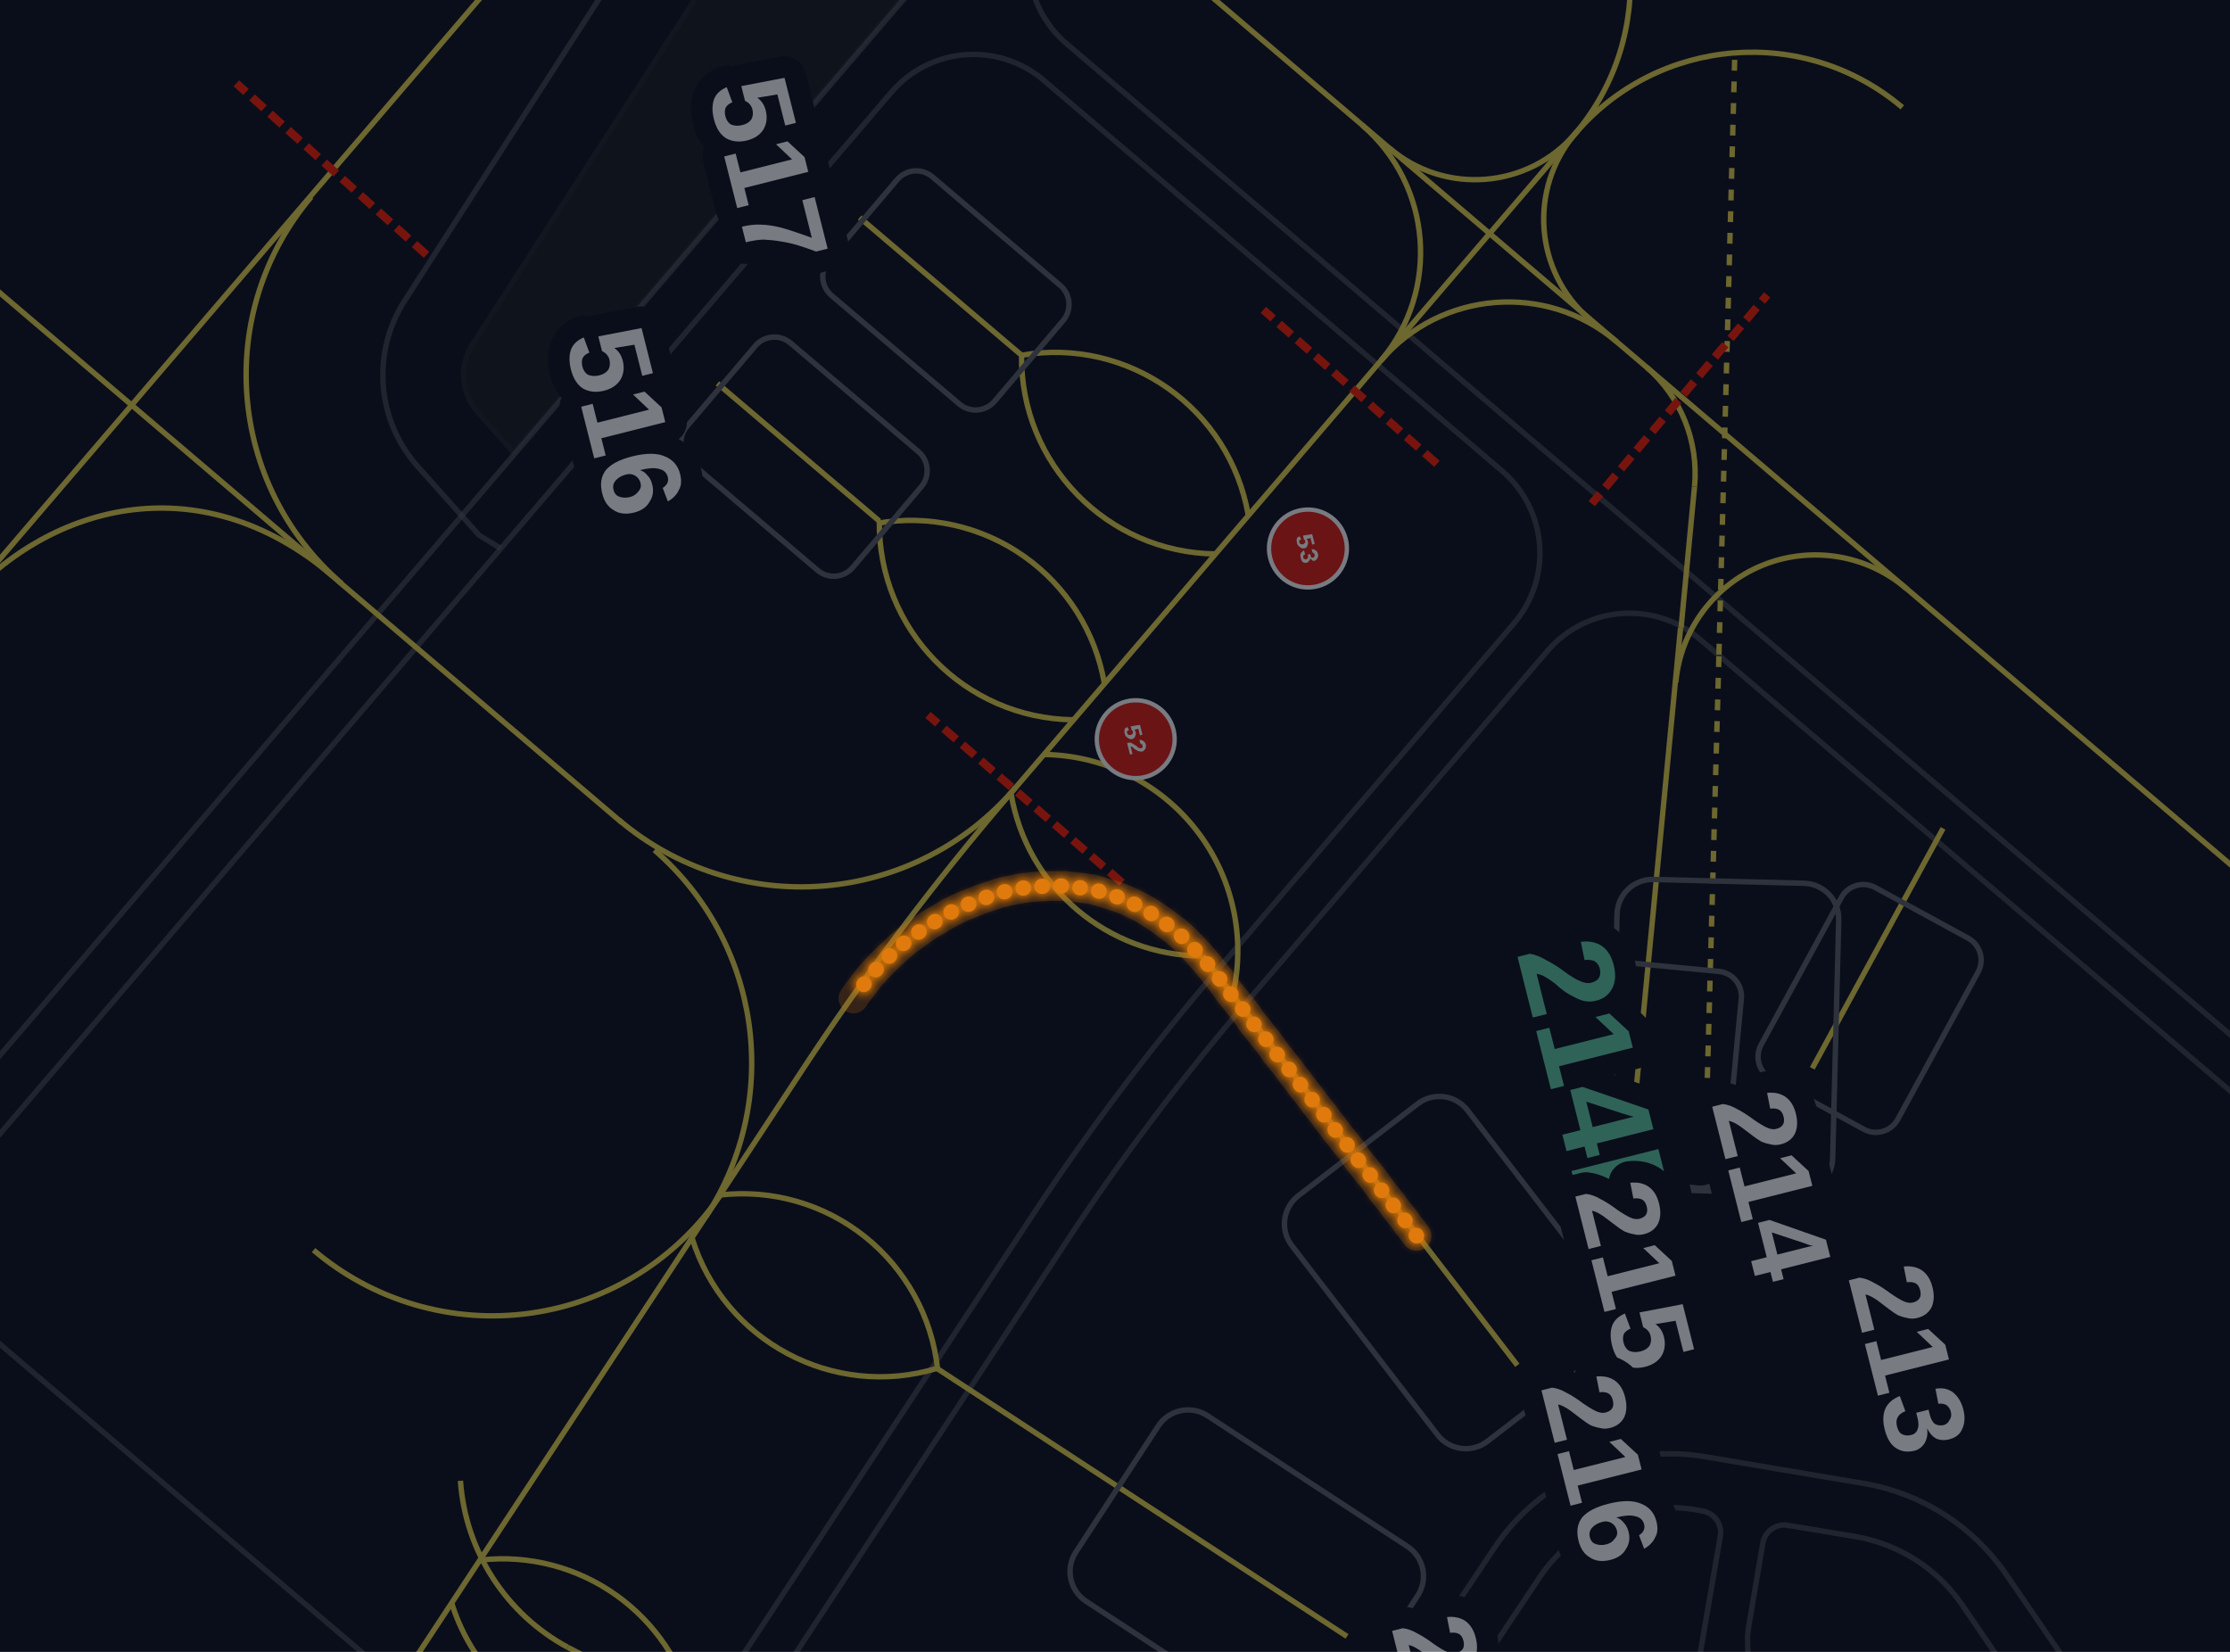
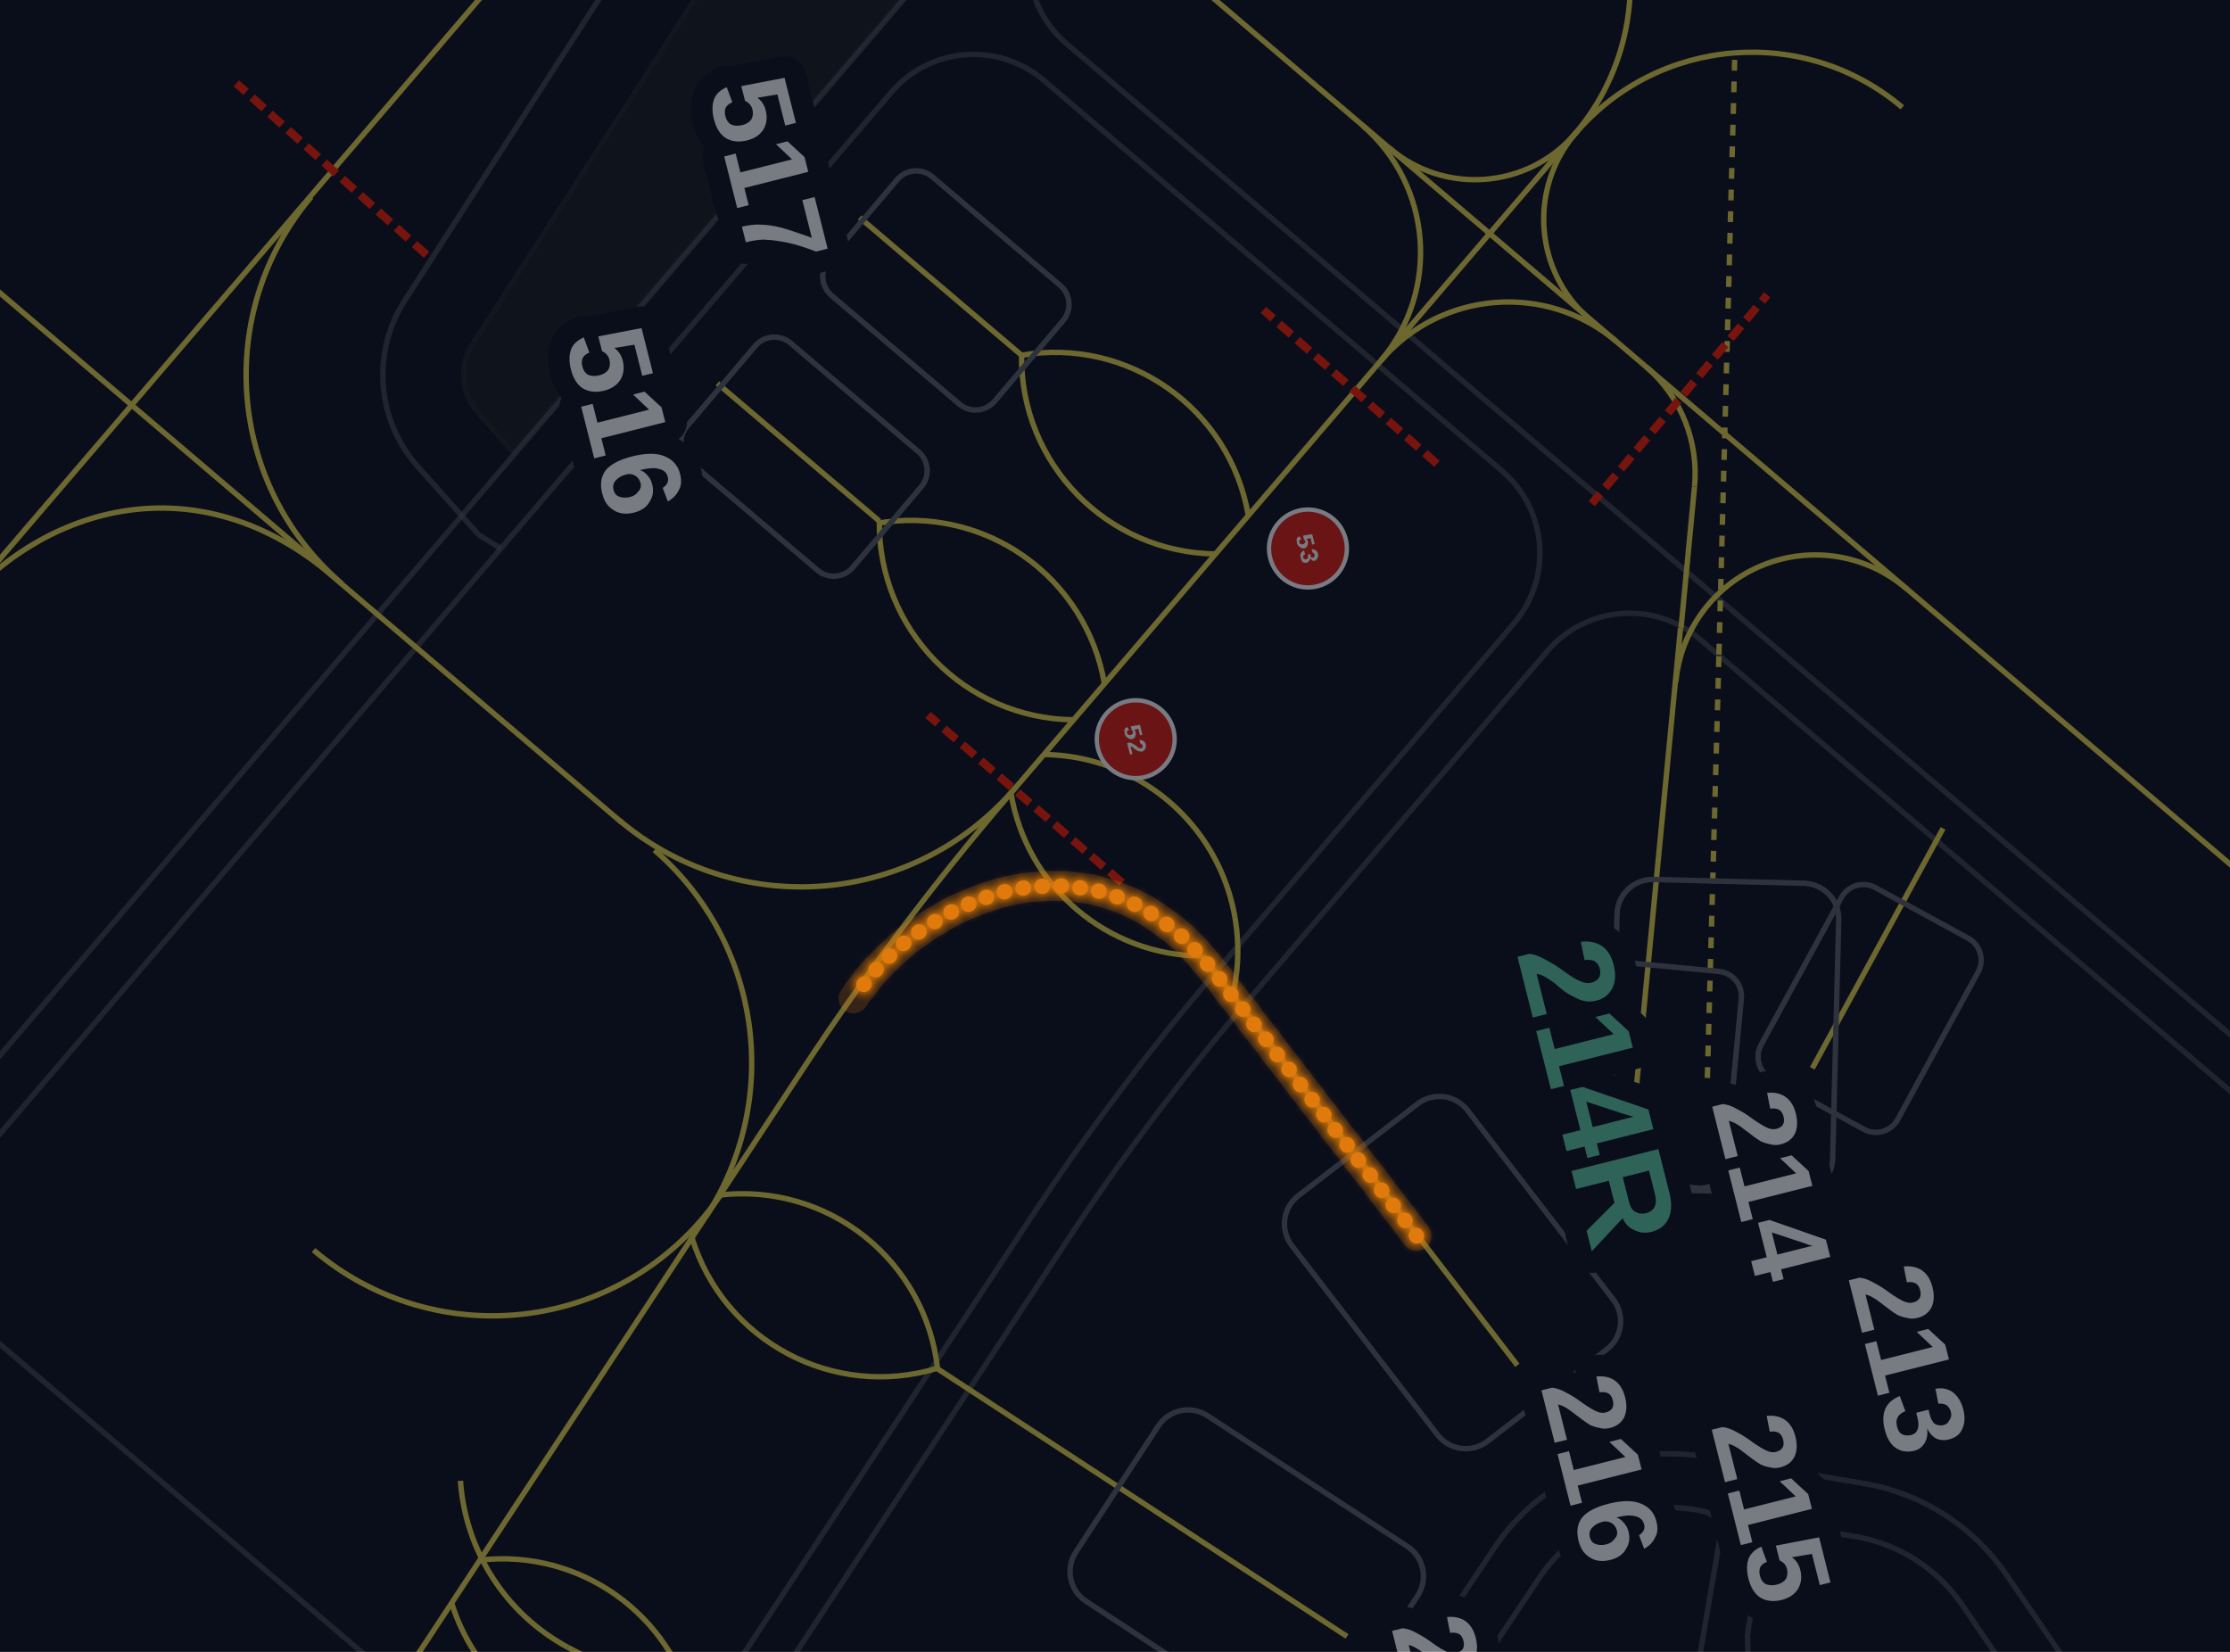
<svg xmlns="http://www.w3.org/2000/svg" viewBox="595.32 699.15 41.23 30.54">
  <defs>
    <filter id="gl" x="-30%" y="-30%" width="160%" height="160%">
      <feGaussianBlur stdDeviation="0.10" result="b" />
      <feMerge>
        <feMergeNode in="b" />
        <feMergeNode in="b" />
        <feMergeNode in="SourceGraphic" />
      </feMerge>
    </filter>
  </defs>
  <rect x="595.32" y="699.15" width="41.23" height="30.54" fill="#0a0e1a" />
  <g opacity="0.45" transform="rotate(75.84 616.933 716.811)">
    <g id="bgG">
      <defs id="defs40143">
        <clipPath id="clipPath24" clipPathUnits="userSpaceOnUse" />
      </defs>
      <path id="rect1" fill="#0a0e1a" d="M0 0h2000v1380H0Z" style="display:inline;fill:#0a0e1a" />
      <g id="layer-runways" style="display:inline">
        <path id="polygon37509" d="m530.5 678.18 230.22 325.49-4.87 3.46-230.22-325.49z" data-class="pavement-runway" data-length-m="4000" data-runway="16L/34R" data-threshold-dxf="1797.420,1291.211 5797.432,1291.222" data-threshold-wgs84="37.4728122,126.4155642 37.4434147,126.4417232" style="stroke:none;fill:#111927;fill-opacity:.51" />
        <path id="polygon37510" d="m511.31 722.4 215.83 305.15-4.86 3.46-215.83-305.14z" data-class="pavement-runway" data-length-m="3750" data-runway="16R/34L" data-threshold-dxf="2047.430,877.197 5797.429,877.230" data-threshold-wgs84="37.4688176,126.4133841 37.4412582,126.4379083" style="display:inline;fill:#111927;fill-opacity:.51;stroke:none;stroke-width:.1;stroke-dasharray:none;stroke-opacity:.6" />
      </g>
      <g id="layer-green" style="display:inline">
        <path id="path37392" d="m604.95 726.29-.87.45a1.04 1.04 0 0 1-1.25-.21l-5.21-5.58-.15-.19-.08-.14-1.06-2.03a.2.2 0 0 1 .05-.25l1.9-1.48z" data-class="green-zone" data-dxf-bulges="0.0000 -0.3366 0.0000 -0.0420 -0.0260 0.0000 -0.3627 0.0000 0.0000" data-dxf-pts="2623.67,1652.61 2622.33,1642.81 2613.35,1633.83 2537.46,1623.45 2534.95,1623.32 2533.40,1623.45 2510.60,1626.57 2508.88,1628.47 2507.83,1652.61" data-handle="7BD10" data-layer="기동지역" style="fill:#13181e;stroke:#1a1f26;stroke-width:.1" />
      </g>
      <g id="layer-schm" style="display:inline">
        <path id="polyline36917" d="m615.11 740.58-20.26-28.63-.9-1.28-3.67-5.14" data-class="schm" data-dxf-pts="2799.63,1652.99 2447.74,1652.99 2432.00,1652.99 2368.69,1652.74" data-handle="7BC45" data-layer="SCHM" style="fill:none;stroke:#5a5f68;stroke-width:.1;stroke-opacity:.6" />
        <path id="path37004" d="m597.45 715.62-1.98 1.54a1.7 1.7 0 0 0-.47 2.12l1.18 2.26.18.25 3.51 3.76 1.87 2a2.54 2.54 0 0 0 3.03.52l1.51-.79.34-.33" data-class="shoulder" data-dxf-bulges="0.0000 0.3627 0.0000 0.0000 0.0000 0.0000 0.0000 0.3366 0.0000 0.0000 0.0000" data-dxf-pts="2492.80,1652.99 2493.89,1627.82 2508.57,1611.71 2533.93,1608.24 2533.93,1608.24 2536.93,1608.24 2588.09,1615.24 2615.39,1618.97 2637.20,1640.78 2639.52,1657.74 2638.87,1662.49" data-handle="7BD11" data-layer="SCHM" style="fill:none;stroke:#5a5f68;stroke-width:.1;stroke-opacity:.6" />
        <path id="path37065" d="M640.08 702.54a4 4 0 0 0-2.67 0l-5.61 2.07a4 4 0 0 0-2.24 2.1l-1.2 2.73a3.9 3.9 0 0 0 .68 4.23l10.51 11.64.25.3.4.53a1.5 1.5 0 0 1-.05 1.89l-2.07 2.43a10 10 0 0 1-1.42 1.36l-.98.77a2 2 0 0 1-2.69-.22l-11.4-12.44a44 44 0 0 1-3.48-4.32l-4.92-6.96a2 2 0 0 1 .47-2.78l26.23-18.65a2 2 0 0 1 2.77.48l3.84 5.43a2.6 2.6 0 0 1 .33 2.38l-1.93 5.34-.01.03-.03.1-.03.1-.04.1-.03.09-.03.1-.03.1-.03.1-.03.09-.03.1-.03.1-.02.1-.03.1-.03.13a2 2 0 0 1-1.58 1.26 1 1 0 0 1-.52-.07z" data-class="schm" data-dxf-bulges="0.1760 0.0000 0.2034 0.0000 0.2962 0.0000 -0.0196 0.0000 -0.3552 0.0000 0.0000 -0.0493 0.0000 -0.3917 0.0000 -0.0316 0.0000 -0.4141 0.0000 -0.4142 0.0000 -0.2457 0.0000 0.0000 0.0000 0.0000 0.0000 0.0000 0.0000 0.0000 0.0000 0.0000 0.0000 0.0000 0.0000 0.0000 0.0000 -0.2690 -0.1099 0.0000" data-dxf-pts="2633.80,2078.54 2618.28,2056.56 2602.53,1998.61 2606.71,1968.11 2622.07,1942.34 2660.58,1923.39 2816.91,1942.03 2820.82,1942.34 2827.44,1942.61 2842.59,1931.27 2842.62,1931.17 2850.41,1900.10 2853.30,1880.65 2853.91,1868.13 2836.45,1847.31 2668.47,1826.00 2612.90,1822.49 2527.42,1822.49 2507.43,1842.49 2507.43,2165.81 2527.43,2185.81 2594.23,2185.81 2615.58,2174.64 2648.05,2127.89 2648.24,2127.61 2648.84,2126.77 2649.43,2125.93 2650.04,2125.10 2650.65,2124.27 2651.26,2123.45 2651.88,2122.63 2652.51,2121.81 2653.14,2121.00 2653.78,2120.19 2654.43,2119.39 2655.08,2118.60 2655.73,2117.80 2656.57,2116.80 2657.73,2096.55 2654.18,2092.70" data-handle="7BDB7" data-layer="SCHM" style="fill:none;stroke:#5a5f68;stroke-width:.1;stroke-opacity:.6" />
        <path id="path37068" d="M640.91 715.6h.11l.02-.01h.02l.02-.01.02-.01.03-.01.01-.01.02-.01.02-.01.02-.02.02-.01.01-.02.02-.01.01-.02.02-.02.01-.02.01-.02.01-.02.01-.02.01-.02v-.02l.01-.02v-.04l.37-3.62a.44.44 0 0 0-.39-.48h-.03l-.01.14-.94-.1.09-.87-.13-.58.42-4.04.46-1.29a.4.4 0 0 0-.02-.32.4.4 0 0 0-.22-.18l-1.2-.43a3 3 0 0 0-2 0l-5.6 2.06a3 3 0 0 0-1.67 1.57l-.52 1.19a.4.4 0 0 0 .2.52l1.45.64.16.06.39.09.16.06 1.94.86a2 2 0 0 1 .51.37l3.05 3.37a.2.2 0 0 0 .34-.11l.08-.78.59.07-.16 1.6a.3.3 0 0 0 .28.35z" data-class="schm" data-dxf-bulges="0.0000 0.0000 0.0000 0.0000 0.0000 0.0000 0.0000 0.0000 0.0000 0.0000 0.0000 0.0000 0.0000 0.0000 0.0000 0.0000 0.0000 0.0000 0.0000 0.0000 0.0000 0.0000 0.0000 0.0000 0.0000 0.0000 0.0000 0.0000 0.0000 0.4142 0.0000 0.0000 0.0000 0.0000 0.0000 0.0000 0.0000 0.2097 0.1732 0.0000 0.1767 0.0000 0.2028 0.0000 0.4142 0.0000 0.0437 0.0000 -0.0437 0.0000 -0.1051 0.0000 0.6494 0.0000 0.0000 0.0000 0.4142 0.0000 0.0000" data-dxf-pts="2745.40,2009.54 2745.55,2009.71 2745.68,2009.89 2745.80,2010.08 2745.92,2010.27 2746.02,2010.47 2746.11,2010.68 2746.18,2010.89 2746.25,2011.10 2746.30,2011.32 2746.34,2011.54 2746.37,2011.76 2746.39,2011.99 2746.39,2012.21 2746.39,2012.44 2746.36,2012.66 2746.33,2012.88 2746.28,2013.10 2746.23,2013.32 2746.16,2013.53 2746.07,2013.74 2745.98,2013.94 2745.88,2014.14 2745.76,2014.33 2745.63,2014.52 2745.50,2014.70 2745.35,2014.87 2745.19,2015.03 2745.03,2015.18 2717.64,2039.16 2711.44,2038.74 2711.24,2038.52 2712.29,2037.59 2706.05,2030.47 2699.45,2036.23 2693.96,2038.54 2663.33,2065.40 2655.49,2076.68 2652.75,2078.36 2649.98,2077.60 2639.51,2070.33 2627.90,2053.85 2612.16,1996.00 2615.30,1973.23 2621.96,1962.06 2627.44,1960.68 2641.06,1968.79 2642.47,1969.81 2645.51,1972.43 2646.92,1973.45 2665.25,1984.38 2671.15,1986.39 2716.50,1991.79 2717.58,1995.28 2711.70,2000.43 2715.65,2004.94 2727.81,1994.30 2732.33,1994.60 2745.40,2009.54" data-handle="7BDBA" data-layer="SCHM" style="fill:none;stroke:#5a5f68;stroke-width:.1;stroke-opacity:.6" />
        <path id="path37074" d="M629.78 713a2.9 2.9 0 0 1-.46-3.26.4.4 0 0 1 .51-.19l4.06 1.8.1.06" data-class="schm" data-dxf-bulges="-0.3070 -0.4027 0.0000 -0.0484 -0.0484" data-dxf-pts="2659.40,1933.32 2630.09,1948.47 2631.56,1953.81 2669.86,1976.65 2670.91,1977.14" data-handle="7BDC3" data-layer="SCHM" style="fill:none;stroke:#5a5f68;stroke-width:.1;stroke-opacity:.6" />
        <path id="polyline37075" d="m629.78 713 8.16 9.04" data-class="schm" data-dxf-pts="2659.40,1933.32 2780.78,1947.80" data-handle="7BDC6" data-layer="SCHM" style="fill:none;stroke:#5a5f68;stroke-width:.1;stroke-opacity:.6" />
        <path id="path37079" d="m650.37 673.96-9.74 6.92a2.3 2.3 0 0 0-.65 3.05 2 2 0 0 1-.55 2.64l-39.31 27.96a2 2 0 0 1-2.21.06l-6.73-9.53" data-class="schm" data-dxf-bulges="0.0000 0.3909 -0.3909 0.0000 -0.3032 0.0000 0.0000" data-dxf-pts="2459.88,2328.74 2459.88,2208.67 2481.04,2185.74 2499.43,2165.81 2499.43,1681.24 2487.09,1662.76 2370.07,1662.84" data-handle="7BDCA" data-layer="SCHM" style="fill:none;stroke:#5a5f68;stroke-width:.1;stroke-opacity:.6" />
        <path id="path37092" d="m606.62 726.95 9.2 13a2 2 0 0 0 2.26-.04l9.98-7.1a2.8 2.8 0 0 0 .44-4.16l-7.49-8.18a45 45 0 0 1-3.55-4.4l-4.92-6.95a2 2 0 0 0-2.77-.48l-9.09 6.46a2 2 0 0 0-.47 2.79z" data-class="schm" data-dxf-bulges="0.0000 0.3107 0.0000 0.4517 0.0000 -0.0316 0.0000 0.4143 0.0000 0.4142 0.0000" data-dxf-pts="2638.87,1662.49 2798.58,1662.56 2811.43,1681.24 2811.43,1804.30 2779.91,1832.07 2669.48,1818.06 2612.90,1814.49 2527.44,1814.51 2507.43,1794.51 2507.43,1682.49 2527.43,1662.49" data-handle="7BDDB" data-layer="SCHM" style="fill:none;stroke:#5a5f68;stroke-width:.1;stroke-opacity:.6" />
        <path id="path37095" d="m592.04 706.3 5.03-2.63 2.1-1.49 2.13-2.91a2.6 2.6 0 0 0 .39-2.29l-.4-1.31" data-class="schm" data-dxf-bulges="0.0000 0.0000 0.0000 0.2371 0.0000 0.0000" data-dxf-pts="2385.20,1662.77 2392.93,1719.28 2392.93,1745.10 2381.61,1779.42 2365.10,1795.92 2352.03,1800.25" data-handle="7BDE0" data-layer="SCHM" style="fill:none;stroke:#5a5f68;stroke-width:.1;stroke-opacity:.6" />
      </g>
      <g id="layer-centerlines" style="display:inline">
        <g id="g1054" />
        <g id="g225" style="display:inline">
          <path id="path37930" d="M606.35 730.09c-2.67 1.9-2.56 4.85-1.12 6.84" style="fill:none;stroke:#e6d24c;stroke-width:.1;stroke-dasharray:none;stroke-opacity:1" />
          <path id="path37956" d="M599.46 728.76a5.1 5.1 0 0 0 7.07 1.2" data-class="centerline-twy" data-dxf-arc="2611.93,1644.23,51.00,270.00,0.00" data-handle="70EF6" data-layer="항공기동선" style="fill:none;stroke:#e6d24c;stroke-width:.1" />
        </g>
        <path id="polyline38502" d="m597.61 736.31 14.47-10.29" data-class="centerline-twy" data-dxf-pts="2662.93,1542.23 2662.93,1720.50" data-handle="711C6" data-layer="항공기동선" style="fill:none;stroke:#e6d24c;stroke-width:.1;display:inline" />
        <g id="g508" style="display:inline">
          <path id="path38578" d="M619.52 726.29a5.2 5.2 0 0 0-6.8-.73" data-class="centerline-twy" data-dxf-arc="2714.93,1720.50,52.00,97.23,180.00" data-handle="71219" data-layer="항공기동선" style="fill:none;stroke:#e6d24c;stroke-width:.1" />
          <path id="path38579" d="M612.02 726.06a5.2 5.2 0 0 0 1.21-7.26" data-class="centerline-twy" data-dxf-arc="2610.93,1711.98,52.00,0.00,90.31" data-handle="7121A" data-layer="항공기동선" style="fill:none;stroke:#e6d24c;stroke-width:.1" />
        </g>
        <g id="g513">
          <path id="line38588" d="m525.32 714.28 211.11 298.47Z" style="baseline-shift:baseline;display:inline;overflow:visible;opacity:1;fill:none;stroke:#e6d24c;stroke-width:.1;stroke-dasharray:none;stroke-opacity:1;stop-color:#000;stop-opacity:1" />
        </g>
        <path id="line38837" d="m549.25 657.8 229.81 324.93Z" style="baseline-shift:baseline;display:inline;overflow:visible;fill:none;stroke:#e6d24c;stroke-width:.1;stroke-dasharray:none;stroke-opacity:1;stop-color:#000" />
        <path id="polyline39126" d="m636.66 685.6-42.55 30.26z" style="baseline-shift:baseline;display:inline;overflow:visible;opacity:1;fill:none;stroke:#e6d24c;stroke-width:.1;stroke-dasharray:none;stroke-opacity:1;stop-color:#000;stop-opacity:1" />
        <g id="g557" style="display:inline">
          <path id="path39128" d="M613.31 718.91a3.6 3.6 0 0 0 3.79-2.7" data-class="centerline-twy" data-dxf-bulges="0.3620 0.3620" data-dxf-pts="2611.99,1763.98 2611.98,1810.72" data-handle="714D4" data-layer="항공기동선" style="fill:none;stroke:#e6d24c;stroke-width:.1" />
          <path id="path39129" d="M617.94 715.85a3.63 3.63 0 0 0-5.17 2.29" data-class="centerline-twy" data-dxf-bulges="0.4793 0.0000" data-dxf-pts="2613.90,1819.75 2602.55,1763.99" data-handle="714D5" data-layer="항공기동선" style="fill:none;stroke:#e6d24c;stroke-width:.1" />
        </g>
        <g id="g321" style="display:inline">
          <path id="polyline39144" d="m604.64 722.32 3.2-2.28" data-class="centerline-twy" data-dxf-pts="2589.43,1673.07 2589.43,1712.59" data-handle="714000000" data-layer="항공기동선" style="fill:none;stroke:#e6d24c;stroke-width:.1" />
          <path id="polyline39145" d="m602.31 719.02 3.2-2.28" data-class="centerline-twy" data-dxf-pts="2548.93,1673.07 2548.93,1712.59" data-handle="7140000000" data-layer="항공기동선" style="fill:none;stroke:#e6d24c;stroke-width:.1" />
        </g>
        <g id="g556" style="display:inline">
          <path id="path39145" d="M619.84 726.64a3.64 3.64 0 0 0 3.45-3.8" data-class="centerline-twy" data-dxf-bulges="0.4129 0.4129" data-dxf-pts="2713.15,1772.70 2702.12,1823.01" data-handle="71400000000" data-layer="항공기동선" style="fill:none;stroke:#e6d24c;stroke-width:.1" />
          <path id="path39146" d="M623.3 722.83a3.63 3.63 0 0 0-4.1 3.12" data-class="centerline-twy" data-dxf-bulges="0.4155 0.0000" data-dxf-pts="2702.09,1823.21 2703.78,1771.51" data-handle="714000000000" data-layer="항공기동선" style="fill:none;stroke:#e6d24c;stroke-width:.1" />
        </g>
        <g id="g560" style="display:inline">
          <path id="path39152" d="M613.7 701.93a2.59 2.59 0 0 0 .63 4.56" data-class="centerline-twy" data-dxf-bulges="0.6068 0.0000" data-dxf-pts="2475.43,1865.68 2516.34,1844.38" data-handle="714F0" data-layer="항공기동선" style="fill:none;stroke:#e6d24c;stroke-width:.1" />
          <path id="path334" d="m613.38 706.15-2.47-.88" style="baseline-shift:baseline;display:inline;overflow:visible;fill:none;stroke:#e6d24c;stroke-width:.1;stroke-dasharray:none;stroke-opacity:1;stop-color:#000" />
          <path id="path39154" d="M610.91 705.27a2.6 2.6 0 0 0-2.36.32" data-class="centerline-twy" data-dxf-bulges="0.2447 0.0000" data-dxf-pts="2486.52,1823.49 2475.43,1802.20" data-handle="714F2" data-layer="항공기동선" style="fill:none;stroke:#e6d24c;stroke-width:.1" />
        </g>
        <g id="g328" style="display:inline">
          <path id="polyline39124" d="m603.44 702.62 10.62 2.98" style="baseline-shift:baseline;display:inline;overflow:visible;opacity:1;fill:none;stroke:#e6d24c;stroke-width:.1;stroke-dasharray:.2,.2;stroke-dashoffset:0;stroke-opacity:1;stop-color:#000;stop-opacity:1" />
        </g>
        <g id="g314" style="display:inline">
          <path id="path39162" d="M605.05 699.83a4.3 4.3 0 0 0-1.01 5.98" data-class="centerline-twy" data-dxf-bulges="0.4142 0.0000" data-dxf-pts="2407.93,1806.99 2450.93,1763.99" data-handle="714FB" data-layer="항공기동선" style="fill:none;stroke:#e6d24c;stroke-width:.1" />
          <path id="path39163" d="M604.04 705.81a4.3 4.3 0 0 0-5.96-1.02" data-class="centerline-twy" data-dxf-bulges="0.4142 0.0000" data-dxf-pts="2450.93,1763.99 2407.93,1720.99" data-handle="714FC" data-layer="항공기동선" style="fill:none;stroke:#e6d24c;stroke-width:.1" />
        </g>
        <g id="g507" style="display:inline">
          <path id="path39149" d="M618.35 733.48a5.1 5.1 0 0 0 .82-7.58" data-class="centerline-twy" data-dxf-bulges="0.4505 0.0000" data-dxf-pts="2760.43,1720.83 2703.21,1771.45" data-handle="714EC" data-layer="항공기동선" style="fill:none;stroke:#e6d24c;stroke-width:.1" />
        </g>
        <g id="g315" style="display:inline">
          <path id="path39150" d="M603.46 709.21a2.44 2.44 0 0 0 .58-3.4" data-class="centerline-twy" data-dxf-bulges="0.4142 0.0000" data-dxf-pts="2475.43,1739.49 2450.93,1763.99" data-handle="714EE" data-layer="항공기동선" style="fill:none;stroke:#e6d24c;stroke-width:.1" />
          <path id="path39151" d="M604.04 705.81a2.44 2.44 0 0 0 3.4.58" data-class="centerline-twy" data-dxf-bulges="0.4142 0.0000" data-dxf-pts="2450.93,1763.99 2475.43,1788.49" data-handle="714EF" data-layer="항공기동선" style="fill:none;stroke:#e6d24c;stroke-width:.1" />
          <path id="path39179" d="M607.23 710.32a3.1 3.1 0 0 0-4.3-.73" data-class="centerline-twy" data-dxf-bulges="0.4142 0.0000" data-dxf-pts="2506.43,1763.99 2475.43,1732.99" data-handle="7150C" data-layer="항공기동선" style="fill:none;stroke:#e6d24c;stroke-width:.1" />
          <path id="path39180" d="M607.96 706.01a3.1 3.1 0 0 0-.73 4.31" data-class="centerline-twy" data-dxf-bulges="0.4142 0.0000" data-dxf-pts="2475.43,1794.99 2506.43,1763.99" data-handle="7150D" data-layer="항공기동선" style="fill:none;stroke:#e6d24c;stroke-width:.1" />
        </g>
        <g id="g558" style="display:inline">
          <path id="path38561" d="M607.87 720.09a3.63 3.63 0 0 1 3.9-3.35" data-class="centerline-twy" data-dxf-bulges="-0.4141 0.0000" data-dxf-pts="2590.00,1712.58 2585.27,1763.97" data-handle="71207" data-layer="항공기동선" style="fill:none;stroke:#e6d24c;stroke-width:.1" />
          <path id="path39183" d="M607.84 720.04a3.63 3.63 0 0 0 4.44-2.58" data-class="centerline-twy" data-dxf-bulges="0.4142 0.3544" data-dxf-pts="2589.43,1712.59 2594.15,1763.99" data-handle="71510" data-layer="항공기동선" style="fill:none;stroke:#e6d24c;stroke-width:.1" />
        </g>
        <g id="g559" style="display:inline">
          <path id="path39184" d="M609.41 713.4a3.63 3.63 0 0 0-3.9 3.34" data-class="centerline-twy" data-dxf-bulges="0.4142 0.0000" data-dxf-pts="2544.21,1763.99 2548.93,1712.59" data-handle="71511" data-layer="항공기동선" style="fill:none;stroke:#e6d24c;stroke-width:.1" />
          <path id="path39185" d="M605.51 716.74a3.63 3.63 0 0 0 4.44-2.58" data-class="centerline-twy" data-dxf-bulges="0.4142 0.3544" data-dxf-pts="2548.93,1712.59 2553.65,1763.99" data-handle="71512" data-layer="항공기동선" style="fill:none;stroke:#e6d24c;stroke-width:.1" />
        </g>
        <g id="g555" style="display:inline">
          <path id="path39147" d="M625.3 732.6a3.64 3.64 0 0 0 3.4-4.23" data-class="centerline-twy" data-dxf-bulges="0.4482 0.0000" data-dxf-pts="2793.62,1782.91 2778.80,1835.35" data-handle="714EA" data-layer="항공기동선" style="fill:none;stroke:#e6d24c;stroke-width:.1" />
          <path id="path39148" d="M628.36 728.75a3.63 3.63 0 0 0-3.7 3.15" data-class="centerline-twy" data-dxf-bulges="0.3829 0.0000" data-dxf-pts="2779.94,1830.29 2784.24,1781.72" data-handle="714EB" data-layer="항공기동선" style="fill:none;stroke:#e6d24c;stroke-width:.1" />
          <path id="path39156" d="M623.15 731.89a3.8 3.8 0 0 0 3.47-1.17" data-class="centerline-twy" data-dxf-bulges="0.2619 0.0000" data-dxf-pts="2775.82,1770.27 2785.90,1804.61" data-handle="714F4" data-layer="항공기동선" style="fill:none;stroke:#e6d24c;stroke-width:.1" />
          <path id="path324" d="m628.7 728.37-2.08 2.35" style="baseline-shift:baseline;display:inline;overflow:visible;opacity:1;fill:none;stroke:#e6d24c;stroke-width:.1;stroke-dasharray:none;stroke-opacity:1;stop-color:#000;stop-opacity:1" />
        </g>
        <g id="g316" style="display:inline">
          <path id="path39125" d="m604.01 705.77 9.35 13.21a50 50 0 0 0 3.95 4.9l13.37 14.59" data-class="centerline-twy" data-dxf-bulges="0.0000 0.0316 0.0000 0.0000" data-dxf-pts="2450.46,1763.99 2612.90,1763.99 2675.84,1767.97 2872.85,1792.96" data-handle="714CF" data-layer="항공기동선" style="fill:none;stroke:#e6d24c;stroke-width:.1" />
        </g>
        <g id="g519">
          <path id="polyline39225" d="M775.93 997.26 547.36 674.08" style="baseline-shift:baseline;display:inline;overflow:visible;opacity:1;fill:none;stroke:#e6d24c;stroke-width:.1;stroke-dasharray:none;stroke-opacity:1;stop-color:#000;stop-opacity:1" />
        </g>
        <g id="g569" style="display:inline">
          <path id="path327" d="m614.06 705.6 8.77 2.47" style="baseline-shift:baseline;display:inline;overflow:visible;opacity:1;fill:none;stroke:#e6d24c;stroke-width:.1;stroke-dasharray:.2,.2;stroke-dashoffset:0;stroke-opacity:1;stop-color:#000;stop-opacity:1" />
          <path id="polyline39125" d="m622.34 709.36-8.96-3.2" style="baseline-shift:baseline;display:inline;overflow:visible;opacity:1;fill:none;stroke:#e6d24c;stroke-width:.1;stroke-dasharray:none;stroke-opacity:1;stop-color:#000;stop-opacity:1" />
          <path id="polyline39196" d="m629.95 716.7-6.66 6.14" style="baseline-shift:baseline;display:inline;overflow:visible;opacity:1;fill:none;stroke:#e6d24c;stroke-width:.1;stroke-dasharray:none;stroke-opacity:1;stop-color:#000;stop-opacity:1" />
          <path id="polyline39202" d="m634.28 722.08-5.58 6.3" style="baseline-shift:baseline;display:inline;overflow:visible;opacity:1;fill:none;stroke:#e6d24c;stroke-width:.1;stroke-dasharray:none;stroke-opacity:1;stop-color:#000;stop-opacity:1" />
          <path id="polyline39206" d="m625.86 712.42-8.76 3.79" data-class="centerline-twy" data-dxf-pts="2631.94,1904.60 2611.98,1810.72" data-handle="71528" data-layer="항공기동선" style="fill:none;stroke:#e6d24c;stroke-width:.1" />
          <path id="polyline39230" d="m621.87 705.79-3.71-3.43" data-class="centerline-twy" data-dxf-pts="2554.47,1910.30 2504.87,1899.76" data-handle="7BDAF" data-layer="항공기동선" style="fill:none;stroke:#e6d24c;stroke-width:.1;display:inline" />
        </g>
      </g>
      <g id="g1004">
        <path id="path1219" d="m452.24 714.69 5.98-4" style="display:inline;opacity:1;fill:none;fill-opacity:1;stroke:#ff1a00;stroke-width:.222;stroke-miterlimit:4;stroke-dasharray:.444,.222;stroke-dashoffset:.089;stroke-opacity:1" transform="translate(291.781 247.106)scale(.67509)" />
        <path id="path36" d="m525.49 426.15 19.92-13.95" style="opacity:1;fill:none;stroke:#ff1a00;stroke-width:.748;stroke-dasharray:1.495,.748;stroke-dashoffset:.299" transform="translate(506.096 634.537)scale(.20065)" />
        <path id="path37" d="m605.79 712.2 3.67-2.5" style="opacity:1;fill:none;stroke:#ff1a00;stroke-width:.15;stroke-dasharray:.3,.15;stroke-dashoffset:.06" />
      </g>
      <g id="g436" style="display:inline;stroke:#5b5e67" transform="translate(.326 -.24)">
        <rect id="rect340-3-9-2-7-2-9-2-0-9" width="4.1" height="5.731" x="951.568" y="119.237" ry=".658" style="display:inline;fill:none;stroke:#5b5e67;stroke-width:.1;stroke-linecap:round;stroke-linejoin:round;stroke-miterlimit:5;stroke-dasharray:none;stroke-dashoffset:0;paint-order:stroke fill markers" transform="rotate(41.55)" />
        <rect id="rect340-3-9-2-7-2-9-2-0-9-4" width="4.1" height="5.731" x="951.888" y="22.133" ry=".658" style="display:inline;fill:none;stroke:#5b5e67;stroke-width:.1;stroke-linecap:round;stroke-linejoin:round;stroke-miterlimit:5;stroke-dasharray:none;stroke-dashoffset:0;paint-order:stroke fill markers" transform="rotate(47.34)" />
        <rect id="rect340-3-9-2-7-2-9-2-0-9-4-2" width="4.1" height="5.731" x="900.533" y="-291.201" ry=".658" style="display:inline;fill:none;stroke:#5b5e67;stroke-width:.1;stroke-linecap:round;stroke-linejoin:round;stroke-miterlimit:5;stroke-dasharray:none;stroke-dashoffset:0;paint-order:stroke fill markers" transform="rotate(66.56)" />
        <rect id="rect340-7-9-0-7-2-8-0-3-1-6-3-7-8-4-1-6-9-8-5-9-4" width="2.879" height="4.025" x="-97.36" y="932.199" ry=".462" style="display:inline;fill:none;stroke:#5b5e67;stroke-width:.1;stroke-linecap:round;stroke-linejoin:round;stroke-miterlimit:5;stroke-dasharray:none;stroke-dashoffset:0;paint-order:stroke fill markers" transform="rotate(-47.236)" />
        <rect id="rect340-7-9-0-7-2-8-0-3-1-6-3-7-8-4-1-6-9-8-5-9-4-7" width="2.879" height="4.025" x="-460.672" y="820.893" ry=".462" style="display:inline;fill:none;stroke:#5b5e67;stroke-width:.1;stroke-linecap:round;stroke-linejoin:round;stroke-miterlimit:5;stroke-dasharray:none;stroke-dashoffset:0;paint-order:stroke fill markers" transform="rotate(-70.382)" />
        <g id="g1008" style="stroke:#5b5e67">
          <rect id="rect340-7-9-0-7-2-8-0-3-1-6-3-7-8-4-1-6-9-8-5-9-4-7-0" width="2.879" height="4.025" x="933.69" y="-76.508" ry=".462" style="display:inline;fill:none;stroke:#5b5e67;stroke-width:.1;stroke-linecap:round;stroke-linejoin:round;stroke-miterlimit:5;stroke-dasharray:none;stroke-dashoffset:0;paint-order:stroke fill markers" transform="rotate(54.5)" />
          <rect id="rect340-7-9-0-7-2-8-0-3-1-6-3-7-8-4-1-6-9-8-5-9-4-7-0-8" width="2.879" height="4.025" x="937.73" y="-76.498" ry=".462" style="display:inline;fill:none;stroke:#5b5e67;stroke-width:.1;stroke-linecap:round;stroke-linejoin:round;stroke-miterlimit:5;stroke-dasharray:none;stroke-dashoffset:0;paint-order:stroke fill markers" transform="rotate(54.5)" />
        </g>
        <rect id="rect340-5-9-6-8-9-3-8-2-7-8-5-8-8-6-8-7-9-4-3-5-2-6-5-7-8-6-3-7-8-0-0-7-2-2-6" width="4.1" height="5.731" x="-516.337" y="785.24" ry=".658" style="display:inline;fill:none;stroke:#5b5e67;stroke-width:.1;stroke-linecap:round;stroke-linejoin:round;stroke-miterlimit:5;stroke-dasharray:none;stroke-dashoffset:0;paint-order:stroke fill markers" transform="rotate(-74.384)" />
      </g>
      <g id="g1052" />
      <g id="layer-stand-labels" style="font-family:Arial,Helvetica,sans-serif;font-weight:700;text-anchor:middle">
        <text x="627.51" y="706.09" style="fill:none;stroke:#0a0e1a;stroke-width:.8;stroke-linejoin:round;font-size:2.1px" id="lbl-213-h">213</text>
        <text x="627.51" y="706.09" style="fill:#ffffff;stroke:none;font-size:2.1px" id="lbl-213">213</text>
        <text x="623.78" y="707.76" style="fill:none;stroke:#0a0e1a;stroke-width:.8;stroke-linejoin:round;font-size:2.1px" id="lbl-214-h">214</text>
        <text x="623.78" y="707.76" style="fill:#ffffff;stroke:none;font-size:2.1px" id="lbl-214">214</text>
        <text x="621.33" y="710.57" style="fill:none;stroke:#0a0e1a;stroke-width:.8;stroke-linejoin:round;font-size:2.4px" id="lbl-214R-h">214R</text>
        <text x="621.33" y="710.57" style="fill:#5dcaa5;stroke:none;font-size:2.4px" id="lbl-214R">214R</text>
-         <text x="624.77" y="710.62" style="fill:none;stroke:#0a0e1a;stroke-width:.8;stroke-linejoin:round;font-size:2.1px" id="lbl-215-h">215</text>
-         <text x="624.77" y="710.62" style="fill:#ffffff;stroke:none;font-size:2.1px" id="lbl-215">215</text>
+         <text x="629.57" y="709.23" style="fill:none;stroke:#0a0e1a;stroke-width:.8;stroke-linejoin:round;font-size:2.1px" id="lbl-215-h">215</text>
+         <text x="629.57" y="709.23" style="fill:#ffffff;stroke:none;font-size:2.1px" id="lbl-215">215</text>
        <text x="628.09" y="712.10" style="fill:none;stroke:#0a0e1a;stroke-width:.8;stroke-linejoin:round;font-size:2.1px" id="lbl-216-h">216</text>
        <text x="628.09" y="712.10" style="fill:#ffffff;stroke:none;font-size:2.1px" id="lbl-216">216</text>
        <text x="631.73" y="715.87" style="fill:none;stroke:#0a0e1a;stroke-width:.8;stroke-linejoin:round;font-size:2.1px" id="lbl-217-h">217</text>
        <text x="631.73" y="715.87" style="fill:#ffffff;stroke:none;font-size:2.1px" id="lbl-217">217</text>
        <text x="604.90" y="724.87" style="fill:none;stroke:#0a0e1a;stroke-width:.8;stroke-linejoin:round;font-size:2.1px" id="lbl-516-h">516</text>
        <text x="604.90" y="724.87" style="fill:#ffffff;stroke:none;font-size:2.1px" id="lbl-516">516</text>
        <text x="601.06" y="721.17" style="fill:none;stroke:#0a0e1a;stroke-width:.8;stroke-linejoin:round;font-size:2.1px" id="lbl-517-h">517</text>
        <text x="601.06" y="721.17" style="fill:#ffffff;stroke:none;font-size:2.1px" id="lbl-517">517</text>
      </g>
      <g id="layer-points">
        <g id="pt-52" transform="translate(612.91,716.43)">
          <circle r="0.72" fill="#e01b0f" stroke="#ffffff" stroke-width=".08" />
          <text y="0.17" text-anchor="middle" font-family="Arial,Helvetica,sans-serif" font-weight="700" font-size="0.46px" letter-spacing=".03" fill="#ffffff">52</text>
        </g>
        <g id="pt-53" transform="translate(610.27,712.48)">
          <circle r="0.72" fill="#e01b0f" stroke="#ffffff" stroke-width=".08" />
          <text y="0.17" text-anchor="middle" font-family="Arial,Helvetica,sans-serif" font-weight="700" font-size="0.46px" letter-spacing=".03" fill="#ffffff">53</text>
        </g>
      </g>
      <path d="M610.75 707.19L607.80 703.10" style="opacity:1;fill:none;fill-opacity:1;stroke:#ff1a00;stroke-width:.15;stroke-miterlimit:4;stroke-dasharray:.3,.15;stroke-dashoffset:.06;stroke-opacity:1" />
    </g>
  </g>
  <path d="M621.51 722.00L621.43 721.89L621.35 721.79L621.28 721.69L621.20 721.59L621.12 721.49L621.04 721.38L620.96 721.28L620.88 721.18L620.81 721.08L620.73 720.97L620.65 720.87L620.57 720.77L620.49 720.67L620.41 720.57L620.34 720.46L620.26 720.36L620.18 720.26L620.10 720.16L620.02 720.06L619.94 719.95L619.86 719.85L619.79 719.75L619.71 719.65L619.63 719.55L619.55 719.44L619.47 719.34L619.39 719.24L619.32 719.14L619.24 719.04L619.16 718.93L619.08 718.83L619.00 718.73L618.92 718.63L618.85 718.53L618.77 718.42L618.69 718.32L618.61 718.22L618.53 718.12L618.45 718.02L618.38 717.91L618.30 717.81L618.22 717.71L618.14 717.61L618.06 717.51L617.98 717.40L617.91 717.30L617.83 717.20L617.75 717.10L617.61 716.93L617.47 716.77L617.33 716.62L617.19 716.48L617.04 716.35L616.89 716.24L616.74 716.13L616.59 716.03L616.44 715.94L616.28 715.86L616.13 715.79L615.97 715.73L615.81 715.68L615.65 715.63L615.50 715.59L615.34 715.57L615.18 715.55L615.02 715.53L614.86 715.53L614.70 715.53L614.54 715.54L614.39 715.55L614.23 715.57L614.07 715.60L613.92 715.63L613.77 715.67L613.62 715.72L613.47 715.77L613.32 715.83L613.17 715.89L613.03 715.95L612.89 716.02L612.75 716.10L612.62 716.18L612.48 716.26L612.35 716.35L612.23 716.44L612.10 716.53L611.98 716.63L611.87 716.73L611.76 716.83L611.65 716.94L611.55 717.04L611.45 717.15L611.35 717.27L611.27 717.38L611.18 717.49L611.10 717.61" fill="none" stroke="#e07a10" stroke-width="0.55" opacity=".20" stroke-linecap="round" />
  <path d="M621.51 722.00L621.43 721.89L621.35 721.79L621.28 721.69L621.20 721.59L621.12 721.49L621.04 721.38L620.96 721.28L620.88 721.18L620.81 721.08L620.73 720.97L620.65 720.87L620.57 720.77L620.49 720.67L620.41 720.57L620.34 720.46L620.26 720.36L620.18 720.26L620.10 720.16L620.02 720.06L619.94 719.95L619.86 719.85L619.79 719.75L619.71 719.65L619.63 719.55L619.55 719.44L619.47 719.34L619.39 719.24L619.32 719.14L619.24 719.04L619.16 718.93L619.08 718.83L619.00 718.73L618.92 718.63L618.85 718.53L618.77 718.42L618.69 718.32L618.61 718.22L618.53 718.12L618.45 718.02L618.38 717.91L618.30 717.81L618.22 717.71L618.14 717.61L618.06 717.51L617.98 717.40L617.91 717.30L617.83 717.20L617.75 717.10L617.61 716.93L617.47 716.77L617.33 716.62L617.19 716.48L617.04 716.35L616.89 716.24L616.74 716.13L616.59 716.03L616.44 715.94L616.28 715.86L616.13 715.79L615.97 715.73L615.81 715.68L615.65 715.63L615.50 715.59L615.34 715.57L615.18 715.55L615.02 715.53L614.86 715.53L614.70 715.53L614.54 715.54L614.39 715.55L614.23 715.57L614.07 715.60L613.92 715.63L613.77 715.67L613.62 715.72L613.47 715.77L613.32 715.83L613.17 715.89L613.03 715.95L612.89 716.02L612.75 716.10L612.62 716.18L612.48 716.26L612.35 716.35L612.23 716.44L612.10 716.53L611.98 716.63L611.87 716.73L611.76 716.83L611.65 716.94L611.55 717.04L611.45 717.15L611.35 717.27L611.27 717.38L611.18 717.49L611.10 717.61" fill="none" stroke="#e07a10" stroke-width="0.28" stroke-linecap="round" stroke-dasharray="0.012 0.34" opacity="1" filter="url(#gl)" />
</svg>
